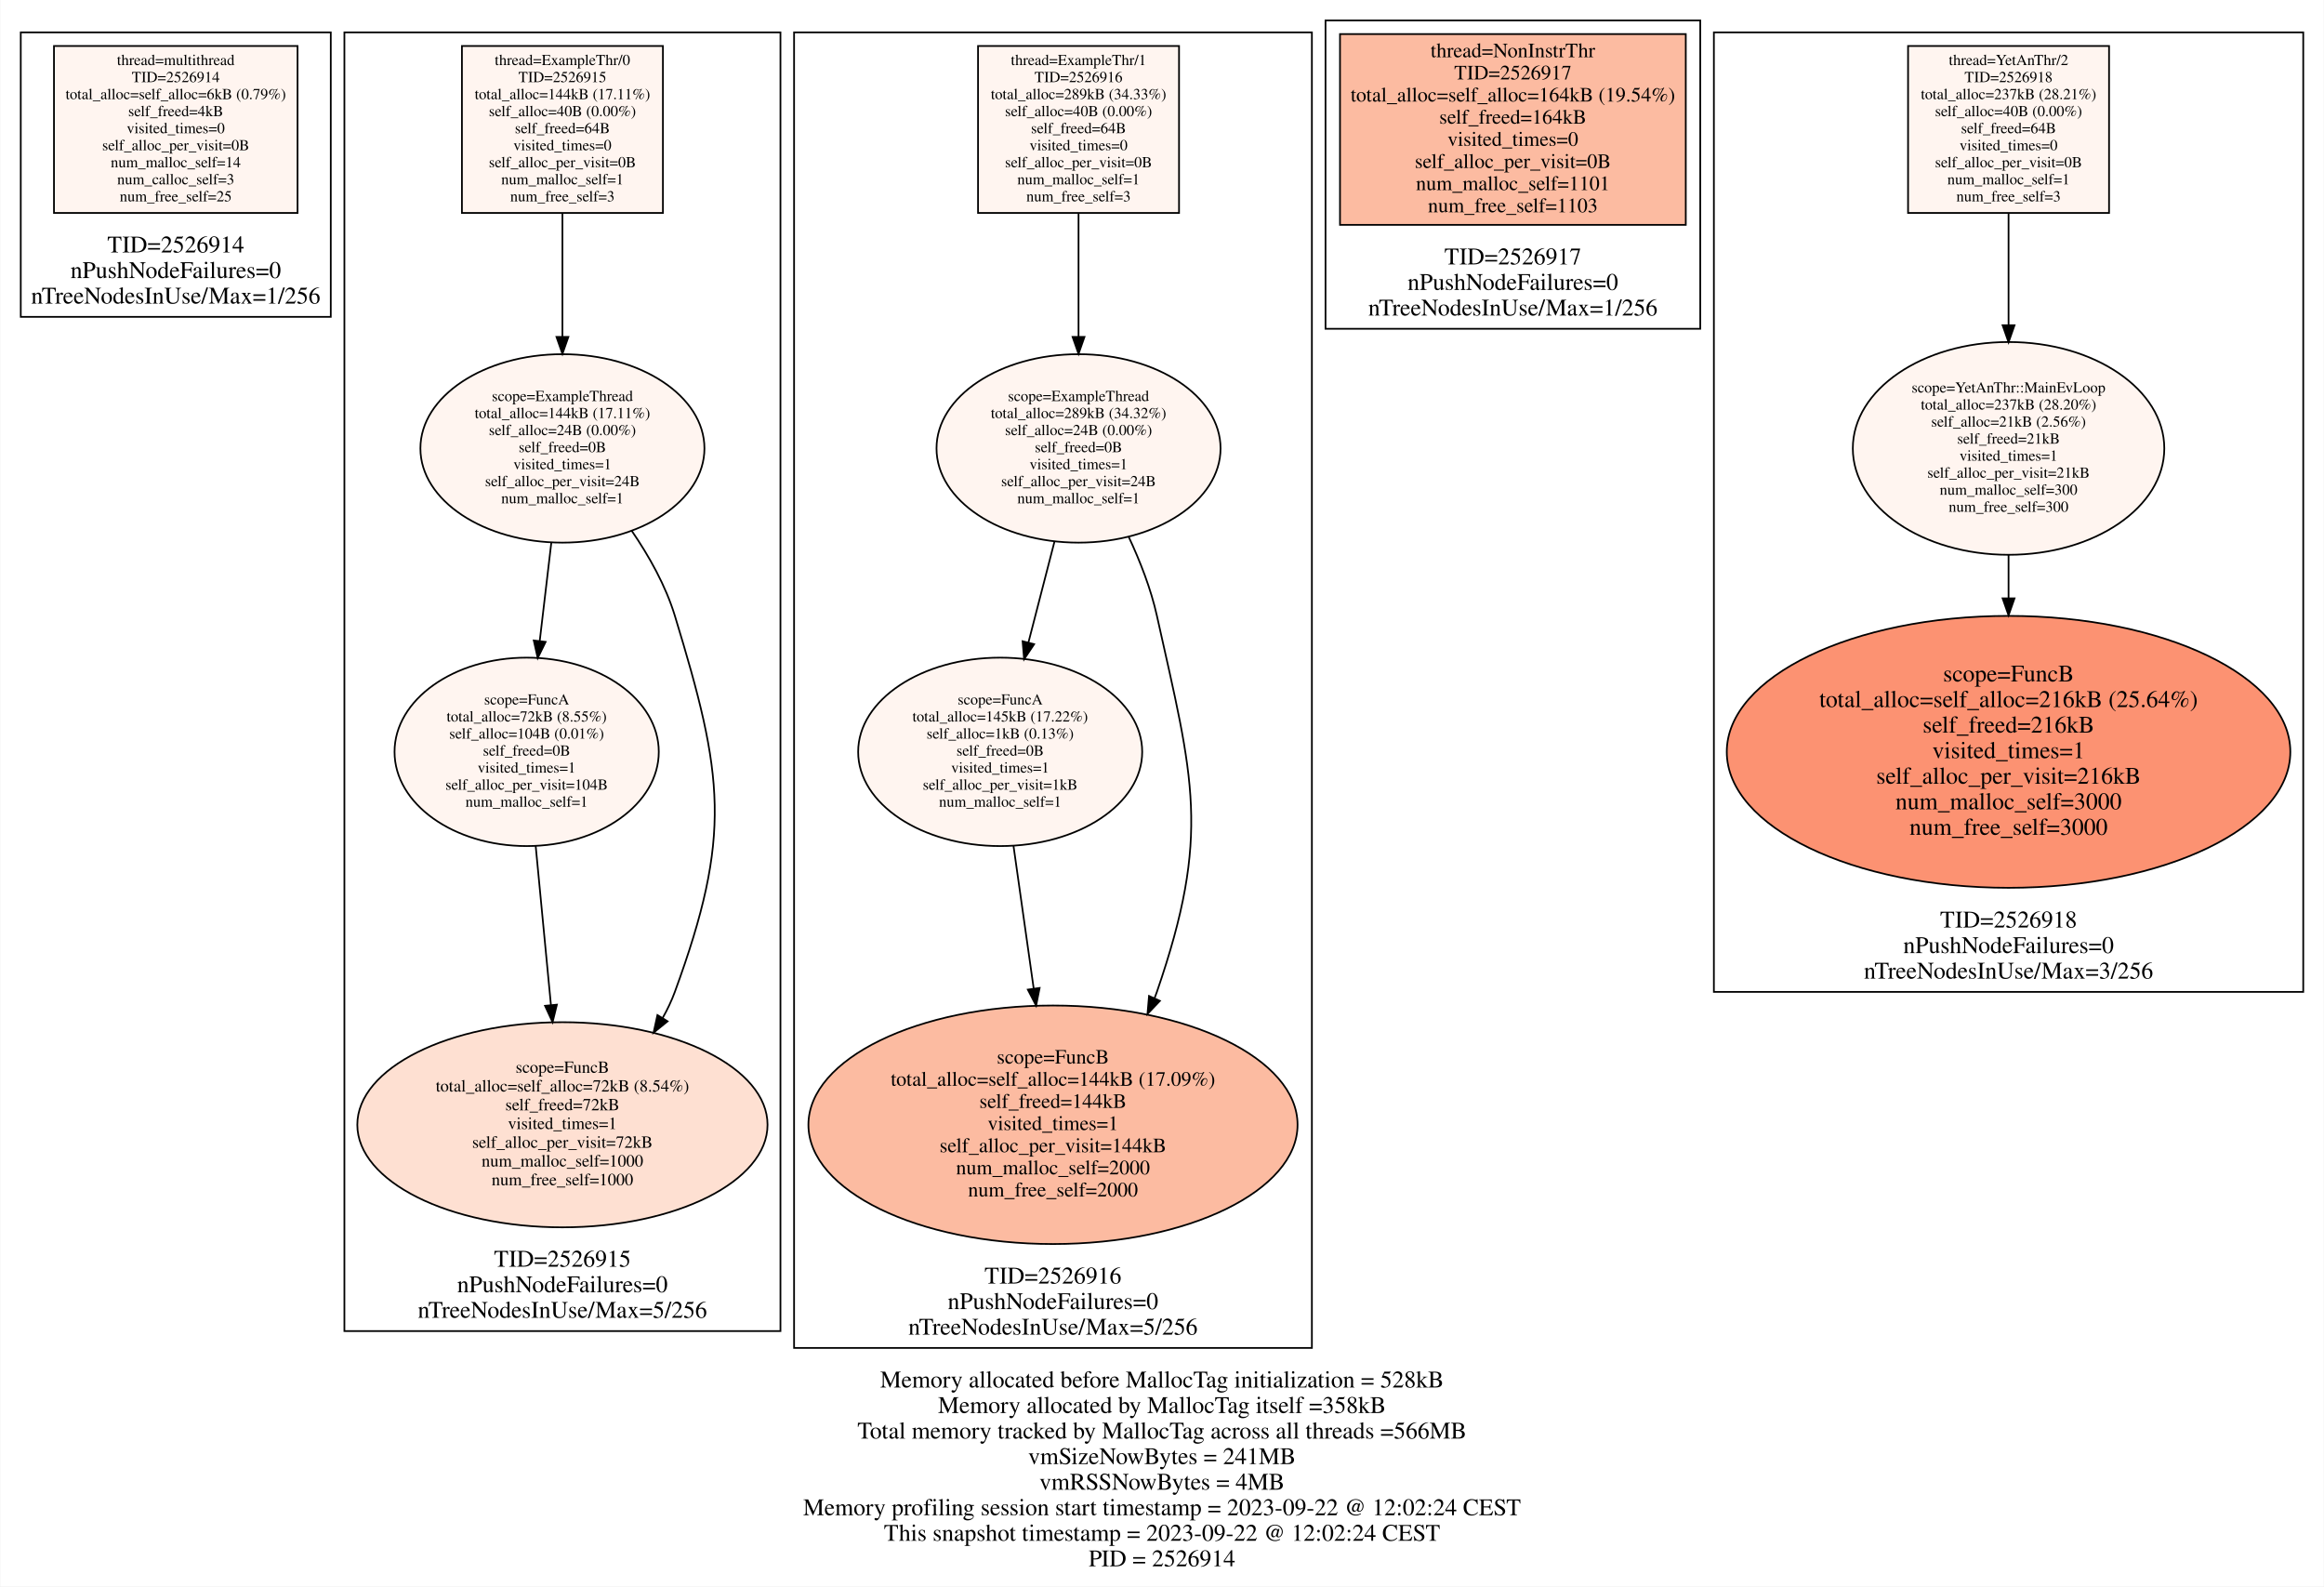
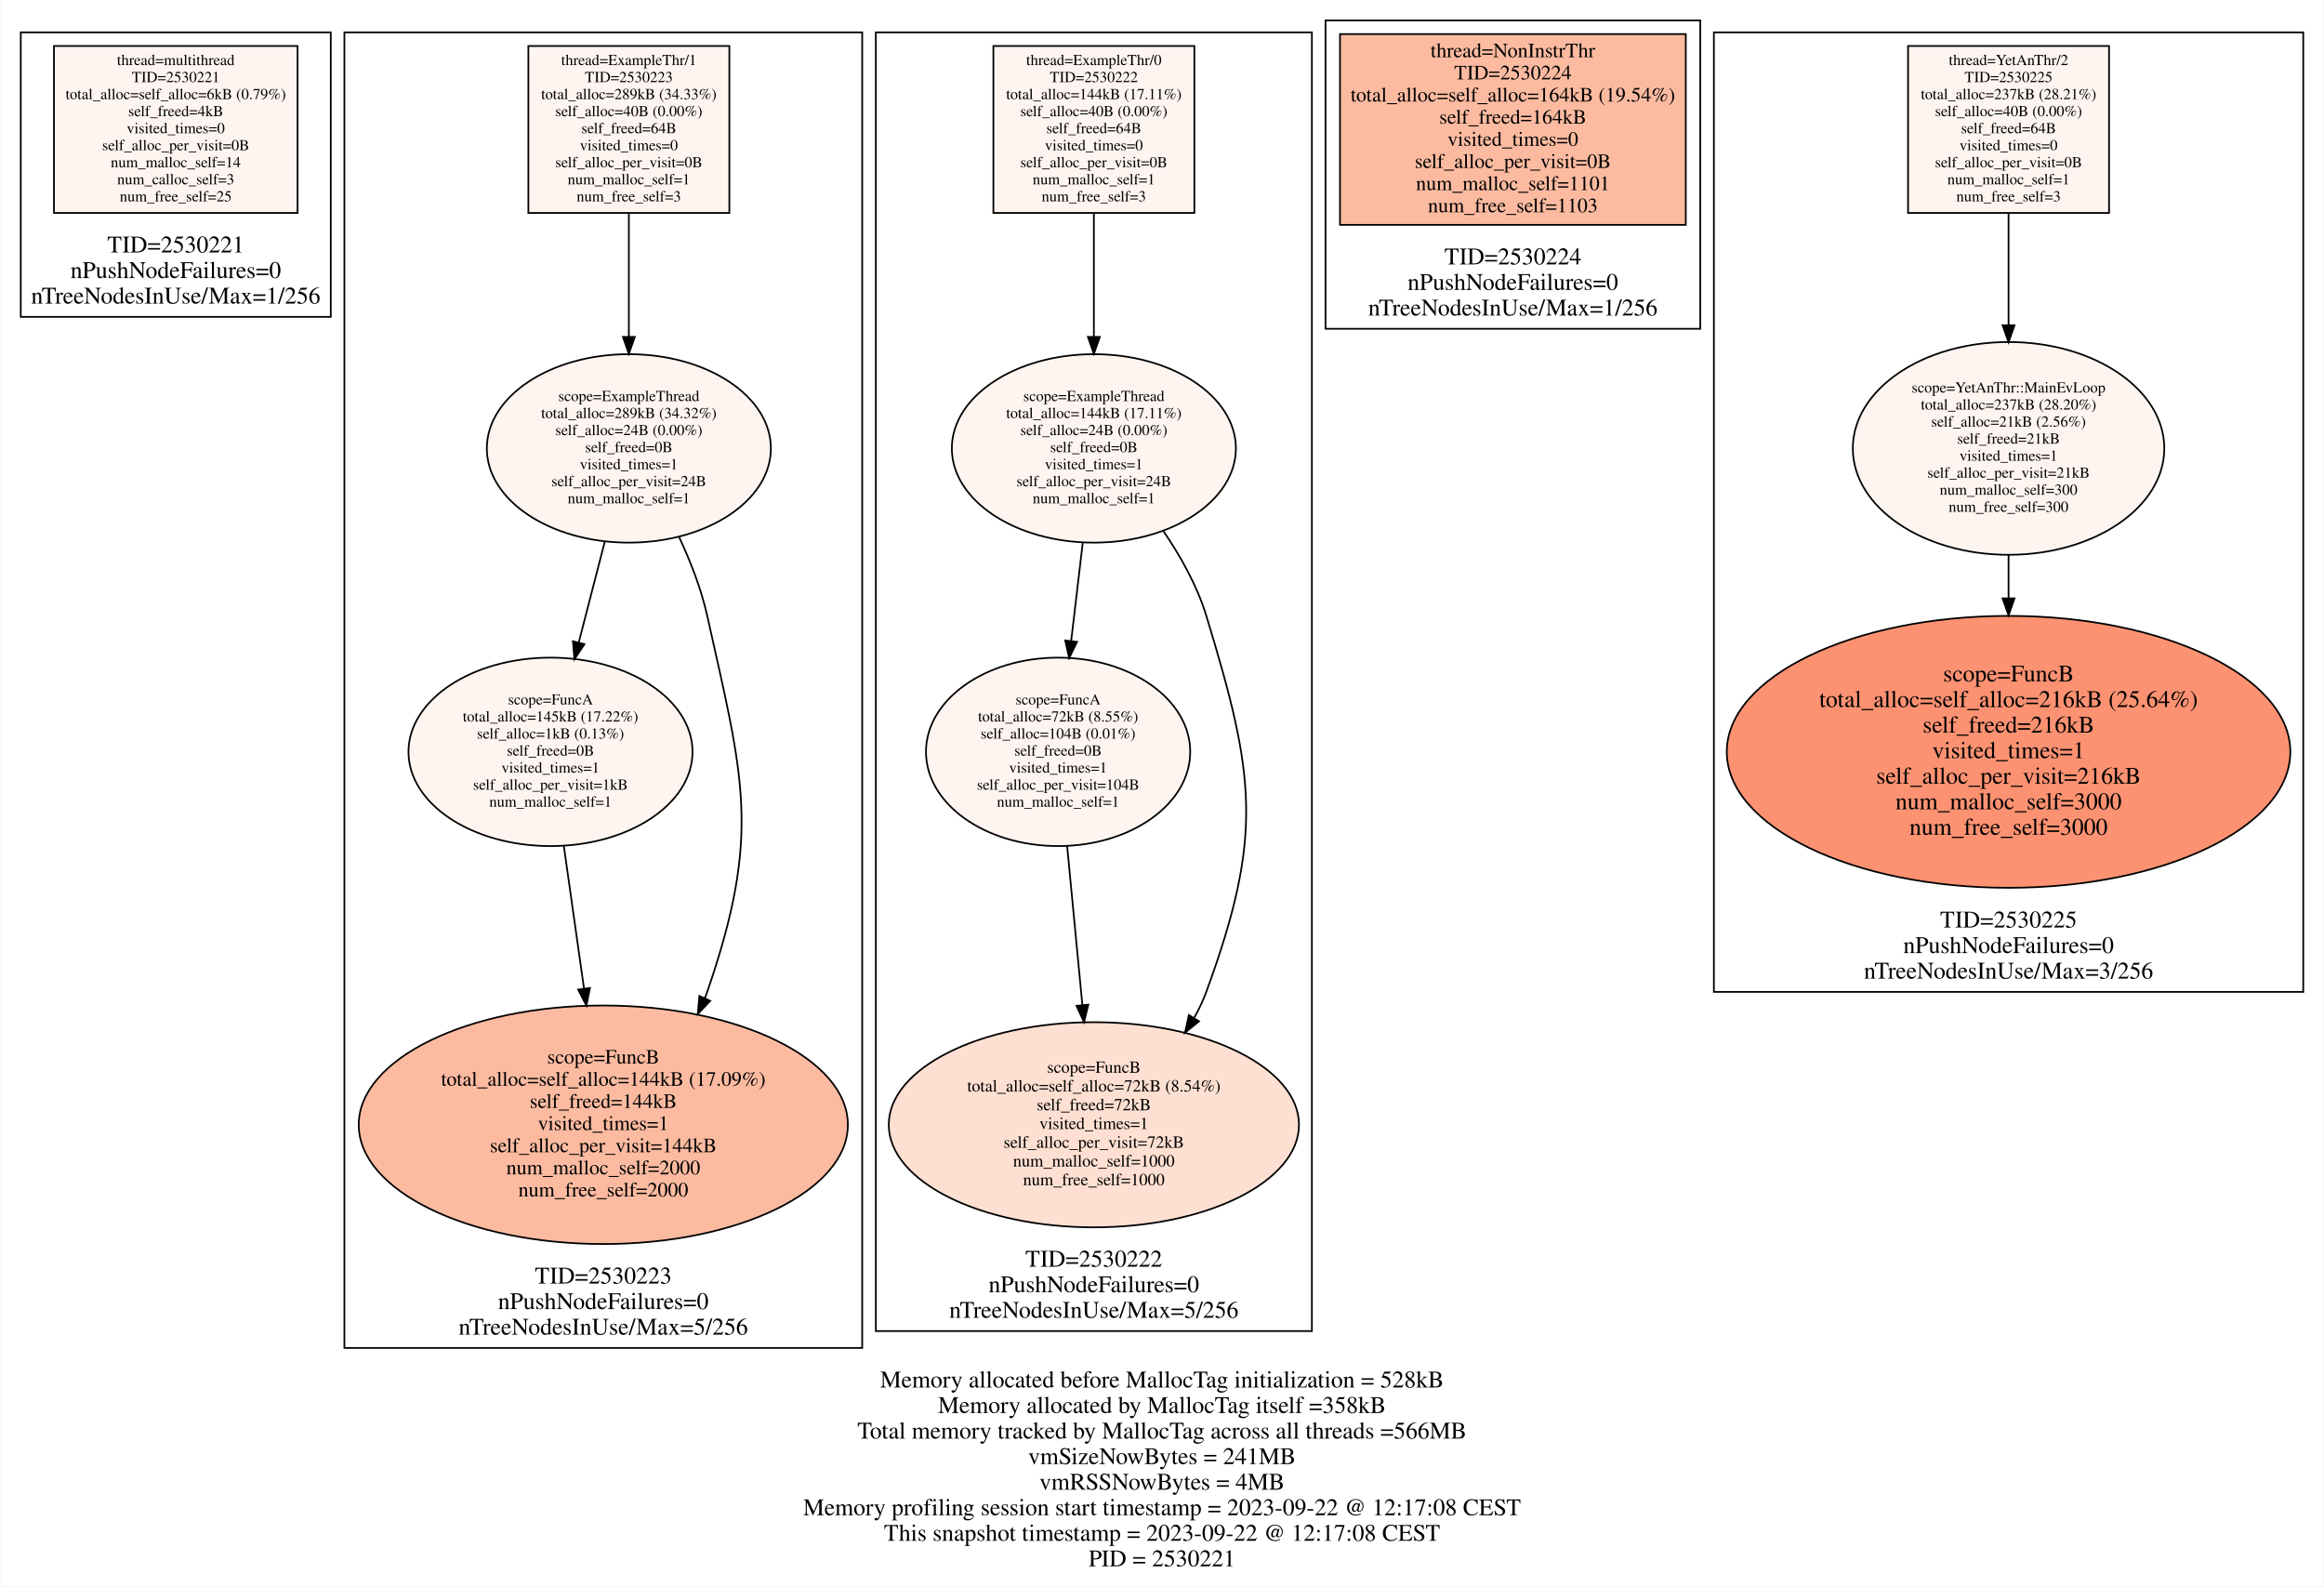
<svg xmlns="http://www.w3.org/2000/svg" width="1364pt" height="931pt" viewBox="0.00 0.00 1364.00 931.26">
  <g id="graph0" class="graph" transform="scale(1 1) rotate(0) translate(4 927.2641)">
    <polygon fill="#ffffff" stroke="transparent" points="-4,4 -4,-927.264 1360,-927.264 1360,4 -4,4" />
    <text text-anchor="middle" x="678" y="-112.8" font-family="Times,serif" font-size="14.00" fill="#000000">Memory allocated before MallocTag initialization = 528kB</text>
    <text text-anchor="middle" x="678" y="-97.8" font-family="Times,serif" font-size="14.00" fill="#000000">Memory allocated by MallocTag itself =358kB</text>
    <text text-anchor="middle" x="678" y="-82.8" font-family="Times,serif" font-size="14.00" fill="#000000">Total memory tracked by MallocTag across all threads =566MB</text>
    <text text-anchor="middle" x="678" y="-67.8" font-family="Times,serif" font-size="14.00" fill="#000000">vmSizeNowBytes = 241MB</text>
    <text text-anchor="middle" x="678" y="-52.8" font-family="Times,serif" font-size="14.00" fill="#000000">vmRSSNowBytes = 4MB</text>
-     <text text-anchor="middle" x="678" y="-37.8" font-family="Times,serif" font-size="14.00" fill="#000000">Memory profiling session start timestamp = 2023-09-22 @ 12:02:24 CEST</text>
-     <text text-anchor="middle" x="678" y="-22.8" font-family="Times,serif" font-size="14.00" fill="#000000">This snapshot timestamp = 2023-09-22 @ 12:02:24 CEST</text>
-     <text text-anchor="middle" x="678" y="-7.8" font-family="Times,serif" font-size="14.00" fill="#000000">PID = 2526914</text>
+     <text text-anchor="middle" x="678" y="-37.8" font-family="Times,serif" font-size="14.00" fill="#000000">Memory profiling session start timestamp = 2023-09-22 @ 12:17:08 CEST</text>
+     <text text-anchor="middle" x="678" y="-22.8" font-family="Times,serif" font-size="14.00" fill="#000000">This snapshot timestamp = 2023-09-22 @ 12:17:08 CEST</text>
+     <text text-anchor="middle" x="678" y="-7.8" font-family="Times,serif" font-size="14.00" fill="#000000">PID = 2530221</text>
    <g id="clust1" class="cluster">
      <polygon fill="none" stroke="#000000" points="8,-741.264 8,-908.264 190,-908.264 190,-741.264 8,-741.264" />
-       <text text-anchor="middle" x="99" y="-779.064" font-family="Times,serif" font-size="14.00" fill="#000000">TID=2526914</text>
+       <text text-anchor="middle" x="99" y="-779.064" font-family="Times,serif" font-size="14.00" fill="#000000">TID=2530221</text>
      <text text-anchor="middle" x="99" y="-764.064" font-family="Times,serif" font-size="14.00" fill="#000000">nPushNodeFailures=0</text>
      <text text-anchor="middle" x="99" y="-749.064" font-family="Times,serif" font-size="14.00" fill="#000000">nTreeNodesInUse/Max=1/256</text>
    </g>
    <g id="clust2" class="cluster">
-       <polygon fill="none" stroke="#000000" points="198,-145.899 198,-908.264 454,-908.264 454,-145.899 198,-145.899" />
-       <text text-anchor="middle" x="326" y="-183.7" font-family="Times,serif" font-size="14.00" fill="#000000">TID=2526915</text>
-       <text text-anchor="middle" x="326" y="-168.7" font-family="Times,serif" font-size="14.00" fill="#000000">nPushNodeFailures=0</text>
-       <text text-anchor="middle" x="326" y="-153.7" font-family="Times,serif" font-size="14.00" fill="#000000">nTreeNodesInUse/Max=5/256</text>
+       <polygon fill="none" stroke="#000000" points="198,-136 198,-908.264 502,-908.264 502,-136 198,-136" />
+       <text text-anchor="middle" x="350" y="-173.8" font-family="Times,serif" font-size="14.00" fill="#000000">TID=2530223</text>
+       <text text-anchor="middle" x="350" y="-158.8" font-family="Times,serif" font-size="14.00" fill="#000000">nPushNodeFailures=0</text>
+       <text text-anchor="middle" x="350" y="-143.8" font-family="Times,serif" font-size="14.00" fill="#000000">nTreeNodesInUse/Max=5/256</text>
    </g>
    <g id="clust3" class="cluster">
-       <polygon fill="none" stroke="#000000" points="462,-136 462,-908.264 766,-908.264 766,-136 462,-136" />
-       <text text-anchor="middle" x="614" y="-173.8" font-family="Times,serif" font-size="14.00" fill="#000000">TID=2526916</text>
-       <text text-anchor="middle" x="614" y="-158.8" font-family="Times,serif" font-size="14.00" fill="#000000">nPushNodeFailures=0</text>
-       <text text-anchor="middle" x="614" y="-143.8" font-family="Times,serif" font-size="14.00" fill="#000000">nTreeNodesInUse/Max=5/256</text>
+       <polygon fill="none" stroke="#000000" points="510,-145.899 510,-908.264 766,-908.264 766,-145.899 510,-145.899" />
+       <text text-anchor="middle" x="638" y="-183.7" font-family="Times,serif" font-size="14.00" fill="#000000">TID=2530222</text>
+       <text text-anchor="middle" x="638" y="-168.7" font-family="Times,serif" font-size="14.00" fill="#000000">nPushNodeFailures=0</text>
+       <text text-anchor="middle" x="638" y="-153.7" font-family="Times,serif" font-size="14.00" fill="#000000">nTreeNodesInUse/Max=5/256</text>
    </g>
    <g id="clust4" class="cluster">
      <polygon fill="none" stroke="#000000" points="774,-734.264 774,-915.264 994,-915.264 994,-734.264 774,-734.264" />
-       <text text-anchor="middle" x="884" y="-772.064" font-family="Times,serif" font-size="14.00" fill="#000000">TID=2526917</text>
+       <text text-anchor="middle" x="884" y="-772.064" font-family="Times,serif" font-size="14.00" fill="#000000">TID=2530224</text>
      <text text-anchor="middle" x="884" y="-757.064" font-family="Times,serif" font-size="14.00" fill="#000000">nPushNodeFailures=0</text>
      <text text-anchor="middle" x="884" y="-742.064" font-family="Times,serif" font-size="14.00" fill="#000000">nTreeNodesInUse/Max=1/256</text>
    </g>
    <g id="clust5" class="cluster">
      <polygon fill="none" stroke="#000000" points="1002,-345.007 1002,-908.264 1348,-908.264 1348,-345.007 1002,-345.007" />
-       <text text-anchor="middle" x="1175" y="-382.807" font-family="Times,serif" font-size="14.00" fill="#000000">TID=2526918</text>
+       <text text-anchor="middle" x="1175" y="-382.807" font-family="Times,serif" font-size="14.00" fill="#000000">TID=2530225</text>
      <text text-anchor="middle" x="1175" y="-367.807" font-family="Times,serif" font-size="14.00" fill="#000000">nPushNodeFailures=0</text>
      <text text-anchor="middle" x="1175" y="-352.807" font-family="Times,serif" font-size="14.00" fill="#000000">nTreeNodesInUse/Max=3/256</text>
    </g>
    <g id="node1" class="node">
      <polygon fill="#fff5f0" stroke="#000000" points="170.5,-900.264 27.5,-900.264 27.5,-802.264 170.5,-802.264 170.5,-900.264" />
      <text text-anchor="middle" x="99" y="-889.064" font-family="Times,serif" font-size="9.00" fill="#000000">thread=multithread</text>
-       <text text-anchor="middle" x="99" y="-879.064" font-family="Times,serif" font-size="9.00" fill="#000000">TID=2526914</text>
+       <text text-anchor="middle" x="99" y="-879.064" font-family="Times,serif" font-size="9.00" fill="#000000">TID=2530221</text>
      <text text-anchor="middle" x="99" y="-869.064" font-family="Times,serif" font-size="9.00" fill="#000000">total_alloc=self_alloc=6kB (0.79%)</text>
      <text text-anchor="middle" x="99" y="-859.064" font-family="Times,serif" font-size="9.00" fill="#000000">self_freed=4kB</text>
      <text text-anchor="middle" x="99" y="-849.064" font-family="Times,serif" font-size="9.00" fill="#000000">visited_times=0</text>
      <text text-anchor="middle" x="99" y="-839.064" font-family="Times,serif" font-size="9.00" fill="#000000">self_alloc_per_visit=0B</text>
      <text text-anchor="middle" x="99" y="-829.064" font-family="Times,serif" font-size="9.00" fill="#000000">num_malloc_self=14</text>
      <text text-anchor="middle" x="99" y="-819.064" font-family="Times,serif" font-size="9.00" fill="#000000">num_calloc_self=3</text>
      <text text-anchor="middle" x="99" y="-809.064" font-family="Times,serif" font-size="9.00" fill="#000000">num_free_self=25</text>
    </g>
    <g id="node2" class="node">
-       <polygon fill="#fff5f0" stroke="#000000" points="385,-900.264 267,-900.264 267,-802.264 385,-802.264 385,-900.264" />
-       <text text-anchor="middle" x="326" y="-889.064" font-family="Times,serif" font-size="9.00" fill="#000000">thread=ExampleThr/0</text>
-       <text text-anchor="middle" x="326" y="-879.064" font-family="Times,serif" font-size="9.00" fill="#000000">TID=2526915</text>
-       <text text-anchor="middle" x="326" y="-869.064" font-family="Times,serif" font-size="9.00" fill="#000000">total_alloc=144kB (17.11%)</text>
-       <text text-anchor="middle" x="326" y="-859.064" font-family="Times,serif" font-size="9.00" fill="#000000">self_alloc=40B (0.00%)</text>
-       <text text-anchor="middle" x="326" y="-849.064" font-family="Times,serif" font-size="9.00" fill="#000000">self_freed=64B</text>
-       <text text-anchor="middle" x="326" y="-839.064" font-family="Times,serif" font-size="9.00" fill="#000000">visited_times=0</text>
-       <text text-anchor="middle" x="326" y="-829.064" font-family="Times,serif" font-size="9.00" fill="#000000">self_alloc_per_visit=0B</text>
-       <text text-anchor="middle" x="326" y="-819.064" font-family="Times,serif" font-size="9.00" fill="#000000">num_malloc_self=1</text>
-       <text text-anchor="middle" x="326" y="-809.064" font-family="Times,serif" font-size="9.00" fill="#000000">num_free_self=3</text>
+       <polygon fill="#fff5f0" stroke="#000000" points="424,-900.264 306,-900.264 306,-802.264 424,-802.264 424,-900.264" />
+       <text text-anchor="middle" x="365" y="-889.064" font-family="Times,serif" font-size="9.00" fill="#000000">thread=ExampleThr/1</text>
+       <text text-anchor="middle" x="365" y="-879.064" font-family="Times,serif" font-size="9.00" fill="#000000">TID=2530223</text>
+       <text text-anchor="middle" x="365" y="-869.064" font-family="Times,serif" font-size="9.00" fill="#000000">total_alloc=289kB (34.33%)</text>
+       <text text-anchor="middle" x="365" y="-859.064" font-family="Times,serif" font-size="9.00" fill="#000000">self_alloc=40B (0.00%)</text>
+       <text text-anchor="middle" x="365" y="-849.064" font-family="Times,serif" font-size="9.00" fill="#000000">self_freed=64B</text>
+       <text text-anchor="middle" x="365" y="-839.064" font-family="Times,serif" font-size="9.00" fill="#000000">visited_times=0</text>
+       <text text-anchor="middle" x="365" y="-829.064" font-family="Times,serif" font-size="9.00" fill="#000000">self_alloc_per_visit=0B</text>
+       <text text-anchor="middle" x="365" y="-819.064" font-family="Times,serif" font-size="9.00" fill="#000000">num_malloc_self=1</text>
+       <text text-anchor="middle" x="365" y="-809.064" font-family="Times,serif" font-size="9.00" fill="#000000">num_free_self=3</text>
    </g>
    <g id="node3" class="node">
-       <ellipse fill="#fff5f0" stroke="#000000" cx="326" cy="-664.039" rx="83.377" ry="55.309" />
-       <text text-anchor="middle" x="326" y="-691.839" font-family="Times,serif" font-size="9.00" fill="#000000">scope=ExampleThread</text>
-       <text text-anchor="middle" x="326" y="-681.839" font-family="Times,serif" font-size="9.00" fill="#000000">total_alloc=144kB (17.11%)</text>
-       <text text-anchor="middle" x="326" y="-671.839" font-family="Times,serif" font-size="9.00" fill="#000000">self_alloc=24B (0.00%)</text>
-       <text text-anchor="middle" x="326" y="-661.839" font-family="Times,serif" font-size="9.00" fill="#000000">self_freed=0B</text>
-       <text text-anchor="middle" x="326" y="-651.839" font-family="Times,serif" font-size="9.00" fill="#000000">visited_times=1</text>
-       <text text-anchor="middle" x="326" y="-641.839" font-family="Times,serif" font-size="9.00" fill="#000000">self_alloc_per_visit=24B</text>
-       <text text-anchor="middle" x="326" y="-631.839" font-family="Times,serif" font-size="9.00" fill="#000000">num_malloc_self=1</text>
+       <ellipse fill="#fff5f0" stroke="#000000" cx="365" cy="-664.039" rx="83.377" ry="55.309" />
+       <text text-anchor="middle" x="365" y="-691.839" font-family="Times,serif" font-size="9.00" fill="#000000">scope=ExampleThread</text>
+       <text text-anchor="middle" x="365" y="-681.839" font-family="Times,serif" font-size="9.00" fill="#000000">total_alloc=289kB (34.32%)</text>
+       <text text-anchor="middle" x="365" y="-671.839" font-family="Times,serif" font-size="9.00" fill="#000000">self_alloc=24B (0.00%)</text>
+       <text text-anchor="middle" x="365" y="-661.839" font-family="Times,serif" font-size="9.00" fill="#000000">self_freed=0B</text>
+       <text text-anchor="middle" x="365" y="-651.839" font-family="Times,serif" font-size="9.00" fill="#000000">visited_times=1</text>
+       <text text-anchor="middle" x="365" y="-641.839" font-family="Times,serif" font-size="9.00" fill="#000000">self_alloc_per_visit=24B</text>
+       <text text-anchor="middle" x="365" y="-631.839" font-family="Times,serif" font-size="9.00" fill="#000000">num_malloc_self=1</text>
    </g>
    <g id="edge1" class="edge">
-       <path fill="none" stroke="#000000" d="M326,-802.073C326,-779.89 326,-753.374 326,-729.538" />
-       <polygon fill="#000000" stroke="#000000" points="329.5,-729.508 326,-719.508 322.5,-729.508 329.5,-729.508" />
+       <path fill="none" stroke="#000000" d="M365,-802.073C365,-779.89 365,-753.374 365,-729.538" />
+       <polygon fill="#000000" stroke="#000000" points="368.5,-729.508 365,-719.508 361.5,-729.508 368.5,-729.508" />
    </g>
    <g id="node4" class="node">
-       <ellipse fill="#fff5f0" stroke="#000000" cx="305" cy="-485.91" rx="77.564" ry="55.309" />
-       <text text-anchor="middle" x="305" y="-513.71" font-family="Times,serif" font-size="9.00" fill="#000000">scope=FuncA</text>
-       <text text-anchor="middle" x="305" y="-503.71" font-family="Times,serif" font-size="9.00" fill="#000000">total_alloc=72kB (8.55%)</text>
-       <text text-anchor="middle" x="305" y="-493.71" font-family="Times,serif" font-size="9.00" fill="#000000">self_alloc=104B (0.01%)</text>
-       <text text-anchor="middle" x="305" y="-483.71" font-family="Times,serif" font-size="9.00" fill="#000000">self_freed=0B</text>
-       <text text-anchor="middle" x="305" y="-473.71" font-family="Times,serif" font-size="9.00" fill="#000000">visited_times=1</text>
-       <text text-anchor="middle" x="305" y="-463.71" font-family="Times,serif" font-size="9.00" fill="#000000">self_alloc_per_visit=104B</text>
-       <text text-anchor="middle" x="305" y="-453.71" font-family="Times,serif" font-size="9.00" fill="#000000">num_malloc_self=1</text>
+       <ellipse fill="#fff5f0" stroke="#000000" cx="319" cy="-485.91" rx="83.377" ry="55.309" />
+       <text text-anchor="middle" x="319" y="-513.71" font-family="Times,serif" font-size="9.00" fill="#000000">scope=FuncA</text>
+       <text text-anchor="middle" x="319" y="-503.71" font-family="Times,serif" font-size="9.00" fill="#000000">total_alloc=145kB (17.22%)</text>
+       <text text-anchor="middle" x="319" y="-493.71" font-family="Times,serif" font-size="9.00" fill="#000000">self_alloc=1kB (0.13%)</text>
+       <text text-anchor="middle" x="319" y="-483.71" font-family="Times,serif" font-size="9.00" fill="#000000">self_freed=0B</text>
+       <text text-anchor="middle" x="319" y="-473.71" font-family="Times,serif" font-size="9.00" fill="#000000">visited_times=1</text>
+       <text text-anchor="middle" x="319" y="-463.71" font-family="Times,serif" font-size="9.00" fill="#000000">self_alloc_per_visit=1kB</text>
+       <text text-anchor="middle" x="319" y="-453.71" font-family="Times,serif" font-size="9.00" fill="#000000">num_malloc_self=1</text>
    </g>
    <g id="edge2" class="edge">
-       <path fill="none" stroke="#000000" d="M319.471,-608.654C317.317,-590.388 314.902,-569.905 312.672,-550.983" />
-       <polygon fill="#000000" stroke="#000000" points="316.136,-550.476 311.489,-540.954 309.184,-551.295 316.136,-550.476" />
+       <path fill="none" stroke="#000000" d="M350.949,-609.626C346.089,-590.808 340.598,-569.545 335.556,-550.022" />
+       <polygon fill="#000000" stroke="#000000" points="338.934,-549.103 333.045,-540.296 332.156,-550.854 338.934,-549.103" />
    </g>
    <g id="node5" class="node">
-       <ellipse fill="#fee0d2" stroke="#000000" cx="326" cy="-267.004" rx="120.417" ry="60.208" />
-       <text text-anchor="middle" x="326" y="-297.504" font-family="Times,serif" font-size="10.00" fill="#000000">scope=FuncB</text>
-       <text text-anchor="middle" x="326" y="-286.504" font-family="Times,serif" font-size="10.00" fill="#000000">total_alloc=self_alloc=72kB (8.54%)</text>
-       <text text-anchor="middle" x="326" y="-275.504" font-family="Times,serif" font-size="10.00" fill="#000000">self_freed=72kB</text>
-       <text text-anchor="middle" x="326" y="-264.504" font-family="Times,serif" font-size="10.00" fill="#000000">visited_times=1</text>
-       <text text-anchor="middle" x="326" y="-253.504" font-family="Times,serif" font-size="10.00" fill="#000000">self_alloc_per_visit=72kB</text>
-       <text text-anchor="middle" x="326" y="-242.504" font-family="Times,serif" font-size="10.00" fill="#000000">num_malloc_self=1000</text>
-       <text text-anchor="middle" x="326" y="-231.504" font-family="Times,serif" font-size="10.00" fill="#000000">num_free_self=1000</text>
+       <ellipse fill="#fcbba1" stroke="#000000" cx="350" cy="-267.004" rx="143.585" ry="70.007" />
+       <text text-anchor="middle" x="350" y="-302.904" font-family="Times,serif" font-size="12.00" fill="#000000">scope=FuncB</text>
+       <text text-anchor="middle" x="350" y="-289.904" font-family="Times,serif" font-size="12.00" fill="#000000">total_alloc=self_alloc=144kB (17.09%)</text>
+       <text text-anchor="middle" x="350" y="-276.904" font-family="Times,serif" font-size="12.00" fill="#000000">self_freed=144kB</text>
+       <text text-anchor="middle" x="350" y="-263.904" font-family="Times,serif" font-size="12.00" fill="#000000">visited_times=1</text>
+       <text text-anchor="middle" x="350" y="-250.904" font-family="Times,serif" font-size="12.00" fill="#000000">self_alloc_per_visit=144kB</text>
+       <text text-anchor="middle" x="350" y="-237.904" font-family="Times,serif" font-size="12.00" fill="#000000">num_malloc_self=2000</text>
+       <text text-anchor="middle" x="350" y="-224.904" font-family="Times,serif" font-size="12.00" fill="#000000">num_free_self=2000</text>
    </g>
    <g id="edge3" class="edge">
-       <path fill="none" stroke="#000000" d="M366.637,-615.757C376.96,-600.699 386.64,-583.402 392,-565.813 420.609,-471.94 425.754,-437.156 392,-345.007 390.093,-339.802 387.669,-334.705 384.881,-329.768" />
-       <polygon fill="#000000" stroke="#000000" points="387.737,-327.732 379.504,-321.064 381.782,-331.411 387.737,-327.732" />
+       <path fill="none" stroke="#000000" d="M394.38,-612.278C401.21,-597.703 407.502,-581.529 411,-565.813 432.319,-470.021 442.971,-437.789 411,-345.007 410.575,-343.773 410.121,-342.543 409.641,-341.319" />
+       <polygon fill="#000000" stroke="#000000" points="412.768,-339.74 405.477,-332.052 406.383,-342.608 412.768,-339.74" />
    </g>
    <g id="edge4" class="edge">
-       <path fill="none" stroke="#000000" d="M310.299,-430.671C313.017,-402.336 316.358,-367.516 319.258,-337.287" />
-       <polygon fill="#000000" stroke="#000000" points="322.752,-337.517 320.223,-327.228 315.784,-336.848 322.752,-337.517" />
+       <path fill="none" stroke="#000000" d="M326.783,-430.953C330.377,-405.574 334.714,-374.947 338.662,-347.067" />
+       <polygon fill="#000000" stroke="#000000" points="342.16,-347.326 340.097,-336.934 335.229,-346.345 342.16,-347.326" />
    </g>
    <g id="node6" class="node">
-       <polygon fill="#fff5f0" stroke="#000000" points="688,-900.264 570,-900.264 570,-802.264 688,-802.264 688,-900.264" />
-       <text text-anchor="middle" x="629" y="-889.064" font-family="Times,serif" font-size="9.00" fill="#000000">thread=ExampleThr/1</text>
-       <text text-anchor="middle" x="629" y="-879.064" font-family="Times,serif" font-size="9.00" fill="#000000">TID=2526916</text>
-       <text text-anchor="middle" x="629" y="-869.064" font-family="Times,serif" font-size="9.00" fill="#000000">total_alloc=289kB (34.33%)</text>
-       <text text-anchor="middle" x="629" y="-859.064" font-family="Times,serif" font-size="9.00" fill="#000000">self_alloc=40B (0.00%)</text>
-       <text text-anchor="middle" x="629" y="-849.064" font-family="Times,serif" font-size="9.00" fill="#000000">self_freed=64B</text>
-       <text text-anchor="middle" x="629" y="-839.064" font-family="Times,serif" font-size="9.00" fill="#000000">visited_times=0</text>
-       <text text-anchor="middle" x="629" y="-829.064" font-family="Times,serif" font-size="9.00" fill="#000000">self_alloc_per_visit=0B</text>
-       <text text-anchor="middle" x="629" y="-819.064" font-family="Times,serif" font-size="9.00" fill="#000000">num_malloc_self=1</text>
-       <text text-anchor="middle" x="629" y="-809.064" font-family="Times,serif" font-size="9.00" fill="#000000">num_free_self=3</text>
+       <polygon fill="#fff5f0" stroke="#000000" points="697,-900.264 579,-900.264 579,-802.264 697,-802.264 697,-900.264" />
+       <text text-anchor="middle" x="638" y="-889.064" font-family="Times,serif" font-size="9.00" fill="#000000">thread=ExampleThr/0</text>
+       <text text-anchor="middle" x="638" y="-879.064" font-family="Times,serif" font-size="9.00" fill="#000000">TID=2530222</text>
+       <text text-anchor="middle" x="638" y="-869.064" font-family="Times,serif" font-size="9.00" fill="#000000">total_alloc=144kB (17.11%)</text>
+       <text text-anchor="middle" x="638" y="-859.064" font-family="Times,serif" font-size="9.00" fill="#000000">self_alloc=40B (0.00%)</text>
+       <text text-anchor="middle" x="638" y="-849.064" font-family="Times,serif" font-size="9.00" fill="#000000">self_freed=64B</text>
+       <text text-anchor="middle" x="638" y="-839.064" font-family="Times,serif" font-size="9.00" fill="#000000">visited_times=0</text>
+       <text text-anchor="middle" x="638" y="-829.064" font-family="Times,serif" font-size="9.00" fill="#000000">self_alloc_per_visit=0B</text>
+       <text text-anchor="middle" x="638" y="-819.064" font-family="Times,serif" font-size="9.00" fill="#000000">num_malloc_self=1</text>
+       <text text-anchor="middle" x="638" y="-809.064" font-family="Times,serif" font-size="9.00" fill="#000000">num_free_self=3</text>
    </g>
    <g id="node7" class="node">
-       <ellipse fill="#fff5f0" stroke="#000000" cx="629" cy="-664.039" rx="83.377" ry="55.309" />
-       <text text-anchor="middle" x="629" y="-691.839" font-family="Times,serif" font-size="9.00" fill="#000000">scope=ExampleThread</text>
-       <text text-anchor="middle" x="629" y="-681.839" font-family="Times,serif" font-size="9.00" fill="#000000">total_alloc=289kB (34.32%)</text>
-       <text text-anchor="middle" x="629" y="-671.839" font-family="Times,serif" font-size="9.00" fill="#000000">self_alloc=24B (0.00%)</text>
-       <text text-anchor="middle" x="629" y="-661.839" font-family="Times,serif" font-size="9.00" fill="#000000">self_freed=0B</text>
-       <text text-anchor="middle" x="629" y="-651.839" font-family="Times,serif" font-size="9.00" fill="#000000">visited_times=1</text>
-       <text text-anchor="middle" x="629" y="-641.839" font-family="Times,serif" font-size="9.00" fill="#000000">self_alloc_per_visit=24B</text>
-       <text text-anchor="middle" x="629" y="-631.839" font-family="Times,serif" font-size="9.00" fill="#000000">num_malloc_self=1</text>
+       <ellipse fill="#fff5f0" stroke="#000000" cx="638" cy="-664.039" rx="83.377" ry="55.309" />
+       <text text-anchor="middle" x="638" y="-691.839" font-family="Times,serif" font-size="9.00" fill="#000000">scope=ExampleThread</text>
+       <text text-anchor="middle" x="638" y="-681.839" font-family="Times,serif" font-size="9.00" fill="#000000">total_alloc=144kB (17.11%)</text>
+       <text text-anchor="middle" x="638" y="-671.839" font-family="Times,serif" font-size="9.00" fill="#000000">self_alloc=24B (0.00%)</text>
+       <text text-anchor="middle" x="638" y="-661.839" font-family="Times,serif" font-size="9.00" fill="#000000">self_freed=0B</text>
+       <text text-anchor="middle" x="638" y="-651.839" font-family="Times,serif" font-size="9.00" fill="#000000">visited_times=1</text>
+       <text text-anchor="middle" x="638" y="-641.839" font-family="Times,serif" font-size="9.00" fill="#000000">self_alloc_per_visit=24B</text>
+       <text text-anchor="middle" x="638" y="-631.839" font-family="Times,serif" font-size="9.00" fill="#000000">num_malloc_self=1</text>
    </g>
    <g id="edge5" class="edge">
-       <path fill="none" stroke="#000000" d="M629,-802.073C629,-779.89 629,-753.374 629,-729.538" />
-       <polygon fill="#000000" stroke="#000000" points="632.5,-729.508 629,-719.508 625.5,-729.508 632.5,-729.508" />
+       <path fill="none" stroke="#000000" d="M638,-802.073C638,-779.89 638,-753.374 638,-729.538" />
+       <polygon fill="#000000" stroke="#000000" points="641.5,-729.508 638,-719.508 634.5,-729.508 641.5,-729.508" />
    </g>
    <g id="node8" class="node">
-       <ellipse fill="#fff5f0" stroke="#000000" cx="583" cy="-485.91" rx="83.377" ry="55.309" />
-       <text text-anchor="middle" x="583" y="-513.71" font-family="Times,serif" font-size="9.00" fill="#000000">scope=FuncA</text>
-       <text text-anchor="middle" x="583" y="-503.71" font-family="Times,serif" font-size="9.00" fill="#000000">total_alloc=145kB (17.22%)</text>
-       <text text-anchor="middle" x="583" y="-493.71" font-family="Times,serif" font-size="9.00" fill="#000000">self_alloc=1kB (0.13%)</text>
-       <text text-anchor="middle" x="583" y="-483.71" font-family="Times,serif" font-size="9.00" fill="#000000">self_freed=0B</text>
-       <text text-anchor="middle" x="583" y="-473.71" font-family="Times,serif" font-size="9.00" fill="#000000">visited_times=1</text>
-       <text text-anchor="middle" x="583" y="-463.71" font-family="Times,serif" font-size="9.00" fill="#000000">self_alloc_per_visit=1kB</text>
-       <text text-anchor="middle" x="583" y="-453.71" font-family="Times,serif" font-size="9.00" fill="#000000">num_malloc_self=1</text>
+       <ellipse fill="#fff5f0" stroke="#000000" cx="617" cy="-485.91" rx="77.564" ry="55.309" />
+       <text text-anchor="middle" x="617" y="-513.71" font-family="Times,serif" font-size="9.00" fill="#000000">scope=FuncA</text>
+       <text text-anchor="middle" x="617" y="-503.71" font-family="Times,serif" font-size="9.00" fill="#000000">total_alloc=72kB (8.55%)</text>
+       <text text-anchor="middle" x="617" y="-493.71" font-family="Times,serif" font-size="9.00" fill="#000000">self_alloc=104B (0.01%)</text>
+       <text text-anchor="middle" x="617" y="-483.71" font-family="Times,serif" font-size="9.00" fill="#000000">self_freed=0B</text>
+       <text text-anchor="middle" x="617" y="-473.71" font-family="Times,serif" font-size="9.00" fill="#000000">visited_times=1</text>
+       <text text-anchor="middle" x="617" y="-463.71" font-family="Times,serif" font-size="9.00" fill="#000000">self_alloc_per_visit=104B</text>
+       <text text-anchor="middle" x="617" y="-453.71" font-family="Times,serif" font-size="9.00" fill="#000000">num_malloc_self=1</text>
    </g>
    <g id="edge6" class="edge">
-       <path fill="none" stroke="#000000" d="M614.948,-609.626C610.089,-590.808 604.598,-569.545 599.556,-550.022" />
-       <polygon fill="#000000" stroke="#000000" points="602.934,-549.103 597.045,-540.296 596.156,-550.854 602.934,-549.103" />
+       <path fill="none" stroke="#000000" d="M631.471,-608.654C629.317,-590.388 626.902,-569.905 624.672,-550.983" />
+       <polygon fill="#000000" stroke="#000000" points="628.136,-550.476 623.489,-540.954 621.184,-551.295 628.136,-550.476" />
    </g>
    <g id="node9" class="node">
-       <ellipse fill="#fcbba1" stroke="#000000" cx="614" cy="-267.004" rx="143.585" ry="70.007" />
-       <text text-anchor="middle" x="614" y="-302.904" font-family="Times,serif" font-size="12.00" fill="#000000">scope=FuncB</text>
-       <text text-anchor="middle" x="614" y="-289.904" font-family="Times,serif" font-size="12.00" fill="#000000">total_alloc=self_alloc=144kB (17.09%)</text>
-       <text text-anchor="middle" x="614" y="-276.904" font-family="Times,serif" font-size="12.00" fill="#000000">self_freed=144kB</text>
-       <text text-anchor="middle" x="614" y="-263.904" font-family="Times,serif" font-size="12.00" fill="#000000">visited_times=1</text>
-       <text text-anchor="middle" x="614" y="-250.904" font-family="Times,serif" font-size="12.00" fill="#000000">self_alloc_per_visit=144kB</text>
-       <text text-anchor="middle" x="614" y="-237.904" font-family="Times,serif" font-size="12.00" fill="#000000">num_malloc_self=2000</text>
-       <text text-anchor="middle" x="614" y="-224.904" font-family="Times,serif" font-size="12.00" fill="#000000">num_free_self=2000</text>
+       <ellipse fill="#fee0d2" stroke="#000000" cx="638" cy="-267.004" rx="120.417" ry="60.208" />
+       <text text-anchor="middle" x="638" y="-297.504" font-family="Times,serif" font-size="10.00" fill="#000000">scope=FuncB</text>
+       <text text-anchor="middle" x="638" y="-286.504" font-family="Times,serif" font-size="10.00" fill="#000000">total_alloc=self_alloc=72kB (8.54%)</text>
+       <text text-anchor="middle" x="638" y="-275.504" font-family="Times,serif" font-size="10.00" fill="#000000">self_freed=72kB</text>
+       <text text-anchor="middle" x="638" y="-264.504" font-family="Times,serif" font-size="10.00" fill="#000000">visited_times=1</text>
+       <text text-anchor="middle" x="638" y="-253.504" font-family="Times,serif" font-size="10.00" fill="#000000">self_alloc_per_visit=72kB</text>
+       <text text-anchor="middle" x="638" y="-242.504" font-family="Times,serif" font-size="10.00" fill="#000000">num_malloc_self=1000</text>
+       <text text-anchor="middle" x="638" y="-231.504" font-family="Times,serif" font-size="10.00" fill="#000000">num_free_self=1000</text>
    </g>
    <g id="edge7" class="edge">
-       <path fill="none" stroke="#000000" d="M658.38,-612.278C665.21,-597.703 671.502,-581.529 675,-565.813 696.319,-470.021 706.971,-437.789 675,-345.007 674.575,-343.773 674.121,-342.543 673.641,-341.319" />
-       <polygon fill="#000000" stroke="#000000" points="676.768,-339.74 669.477,-332.052 670.383,-342.608 676.768,-339.74" />
+       <path fill="none" stroke="#000000" d="M678.637,-615.757C688.96,-600.699 698.64,-583.402 704,-565.813 732.609,-471.94 737.754,-437.156 704,-345.007 702.093,-339.802 699.669,-334.705 696.881,-329.768" />
+       <polygon fill="#000000" stroke="#000000" points="699.737,-327.732 691.504,-321.064 693.782,-331.411 699.737,-327.732" />
    </g>
    <g id="edge8" class="edge">
-       <path fill="none" stroke="#000000" d="M590.783,-430.953C594.377,-405.574 598.714,-374.947 602.662,-347.067" />
-       <polygon fill="#000000" stroke="#000000" points="606.16,-347.326 604.097,-336.934 599.229,-346.345 606.16,-347.326" />
+       <path fill="none" stroke="#000000" d="M622.299,-430.671C625.017,-402.336 628.358,-367.516 631.258,-337.287" />
+       <polygon fill="#000000" stroke="#000000" points="634.752,-337.517 632.223,-327.228 627.784,-336.848 634.752,-337.517" />
    </g>
    <g id="node10" class="node">
      <polygon fill="#fcbba1" stroke="#000000" points="985.5,-907.264 782.5,-907.264 782.5,-795.264 985.5,-795.264 985.5,-907.264" />
      <text text-anchor="middle" x="884" y="-893.664" font-family="Times,serif" font-size="12.00" fill="#000000">thread=NonInstrThr</text>
-       <text text-anchor="middle" x="884" y="-880.664" font-family="Times,serif" font-size="12.00" fill="#000000">TID=2526917</text>
+       <text text-anchor="middle" x="884" y="-880.664" font-family="Times,serif" font-size="12.00" fill="#000000">TID=2530224</text>
      <text text-anchor="middle" x="884" y="-867.664" font-family="Times,serif" font-size="12.00" fill="#000000">total_alloc=self_alloc=164kB (19.54%)</text>
      <text text-anchor="middle" x="884" y="-854.664" font-family="Times,serif" font-size="12.00" fill="#000000">self_freed=164kB</text>
      <text text-anchor="middle" x="884" y="-841.664" font-family="Times,serif" font-size="12.00" fill="#000000">visited_times=0</text>
      <text text-anchor="middle" x="884" y="-828.664" font-family="Times,serif" font-size="12.00" fill="#000000">self_alloc_per_visit=0B</text>
      <text text-anchor="middle" x="884" y="-815.664" font-family="Times,serif" font-size="12.00" fill="#000000">num_malloc_self=1101</text>
      <text text-anchor="middle" x="884" y="-802.664" font-family="Times,serif" font-size="12.00" fill="#000000">num_free_self=1103</text>
    </g>
    <g id="node11" class="node">
      <polygon fill="#fff5f0" stroke="#000000" points="1234,-900.264 1116,-900.264 1116,-802.264 1234,-802.264 1234,-900.264" />
      <text text-anchor="middle" x="1175" y="-889.064" font-family="Times,serif" font-size="9.00" fill="#000000">thread=YetAnThr/2</text>
-       <text text-anchor="middle" x="1175" y="-879.064" font-family="Times,serif" font-size="9.00" fill="#000000">TID=2526918</text>
+       <text text-anchor="middle" x="1175" y="-879.064" font-family="Times,serif" font-size="9.00" fill="#000000">TID=2530225</text>
      <text text-anchor="middle" x="1175" y="-869.064" font-family="Times,serif" font-size="9.00" fill="#000000">total_alloc=237kB (28.21%)</text>
      <text text-anchor="middle" x="1175" y="-859.064" font-family="Times,serif" font-size="9.00" fill="#000000">self_alloc=40B (0.00%)</text>
      <text text-anchor="middle" x="1175" y="-849.064" font-family="Times,serif" font-size="9.00" fill="#000000">self_freed=64B</text>
      <text text-anchor="middle" x="1175" y="-839.064" font-family="Times,serif" font-size="9.00" fill="#000000">visited_times=0</text>
      <text text-anchor="middle" x="1175" y="-829.064" font-family="Times,serif" font-size="9.00" fill="#000000">self_alloc_per_visit=0B</text>
      <text text-anchor="middle" x="1175" y="-819.064" font-family="Times,serif" font-size="9.00" fill="#000000">num_malloc_self=1</text>
      <text text-anchor="middle" x="1175" y="-809.064" font-family="Times,serif" font-size="9.00" fill="#000000">num_free_self=3</text>
    </g>
    <g id="node12" class="node">
      <ellipse fill="#fff5f0" stroke="#000000" cx="1175" cy="-664.039" rx="91.434" ry="62.452" />
      <text text-anchor="middle" x="1175" y="-696.839" font-family="Times,serif" font-size="9.00" fill="#000000">scope=YetAnThr::MainEvLoop</text>
      <text text-anchor="middle" x="1175" y="-686.839" font-family="Times,serif" font-size="9.00" fill="#000000">total_alloc=237kB (28.20%)</text>
      <text text-anchor="middle" x="1175" y="-676.839" font-family="Times,serif" font-size="9.00" fill="#000000">self_alloc=21kB (2.56%)</text>
      <text text-anchor="middle" x="1175" y="-666.839" font-family="Times,serif" font-size="9.00" fill="#000000">self_freed=21kB</text>
      <text text-anchor="middle" x="1175" y="-656.839" font-family="Times,serif" font-size="9.00" fill="#000000">visited_times=1</text>
      <text text-anchor="middle" x="1175" y="-646.839" font-family="Times,serif" font-size="9.00" fill="#000000">self_alloc_per_visit=21kB</text>
      <text text-anchor="middle" x="1175" y="-636.839" font-family="Times,serif" font-size="9.00" fill="#000000">num_malloc_self=300</text>
      <text text-anchor="middle" x="1175" y="-626.839" font-family="Times,serif" font-size="9.00" fill="#000000">num_free_self=300</text>
    </g>
    <g id="edge9" class="edge">
      <path fill="none" stroke="#000000" d="M1175,-802.073C1175,-782.057 1175,-758.515 1175,-736.596" />
      <polygon fill="#000000" stroke="#000000" points="1178.5,-736.325 1175,-726.325 1171.5,-736.325 1178.5,-736.325" />
    </g>
    <g id="node13" class="node">
      <ellipse fill="#fc9272" stroke="#000000" cx="1175" cy="-485.91" rx="165.426" ry="79.806" />
      <text text-anchor="middle" x="1175" y="-527.21" font-family="Times,serif" font-size="14.00" fill="#000000">scope=FuncB</text>
      <text text-anchor="middle" x="1175" y="-512.21" font-family="Times,serif" font-size="14.00" fill="#000000">total_alloc=self_alloc=216kB (25.64%)</text>
      <text text-anchor="middle" x="1175" y="-497.21" font-family="Times,serif" font-size="14.00" fill="#000000">self_freed=216kB</text>
      <text text-anchor="middle" x="1175" y="-482.21" font-family="Times,serif" font-size="14.00" fill="#000000">visited_times=1</text>
      <text text-anchor="middle" x="1175" y="-467.21" font-family="Times,serif" font-size="14.00" fill="#000000">self_alloc_per_visit=216kB</text>
      <text text-anchor="middle" x="1175" y="-452.21" font-family="Times,serif" font-size="14.00" fill="#000000">num_malloc_self=3000</text>
      <text text-anchor="middle" x="1175" y="-437.21" font-family="Times,serif" font-size="14.00" fill="#000000">num_free_self=3000</text>
    </g>
    <g id="edge10" class="edge">
      <path fill="none" stroke="#000000" d="M1175,-601.738C1175,-593.445 1175,-584.812 1175,-576.163" />
      <polygon fill="#000000" stroke="#000000" points="1178.5,-576.023 1175,-566.023 1171.5,-576.023 1178.5,-576.023" />
    </g>
  </g>
</svg>
